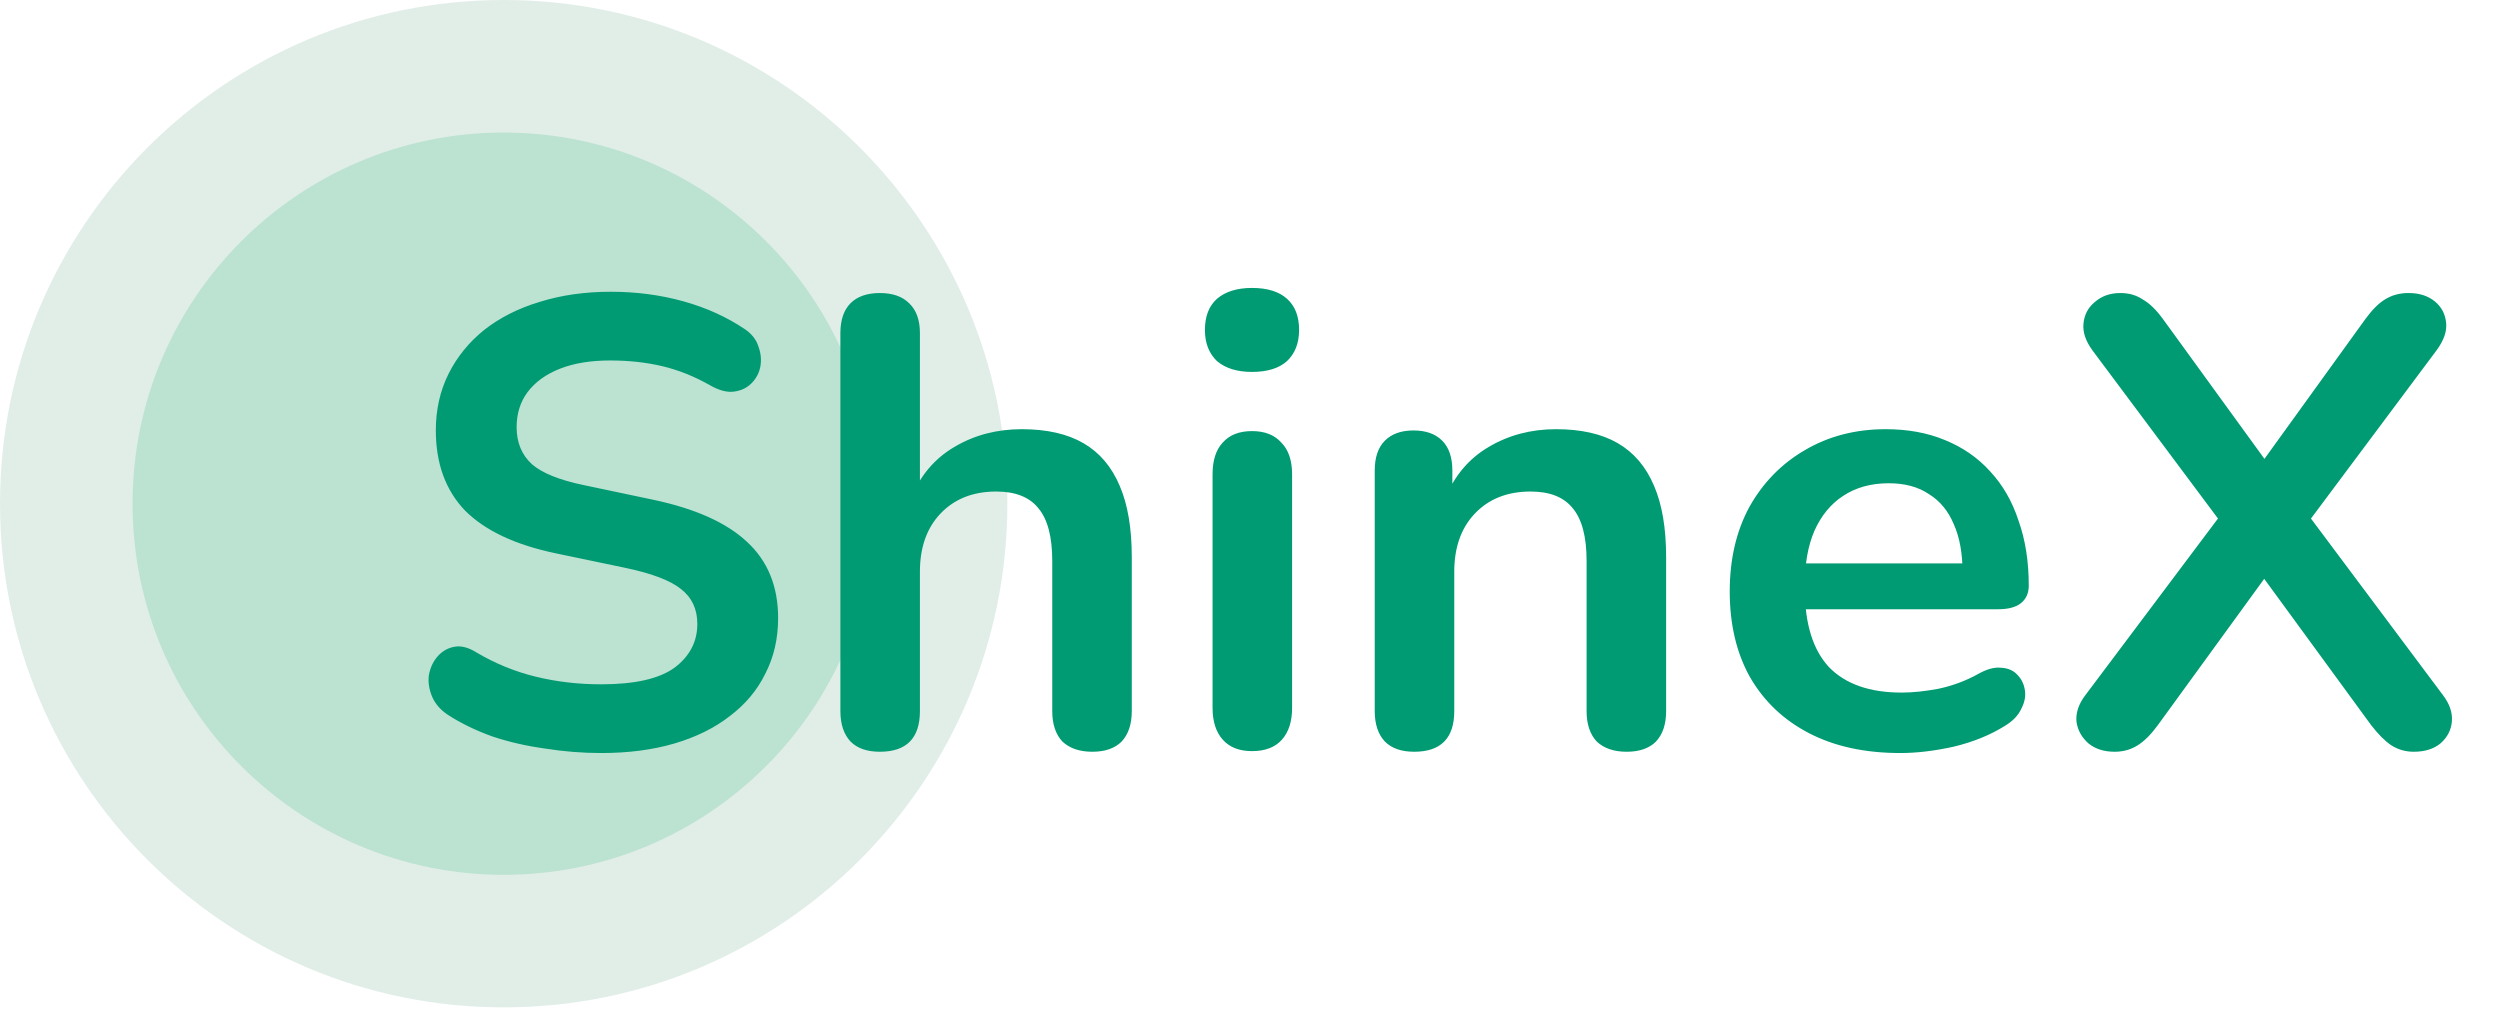
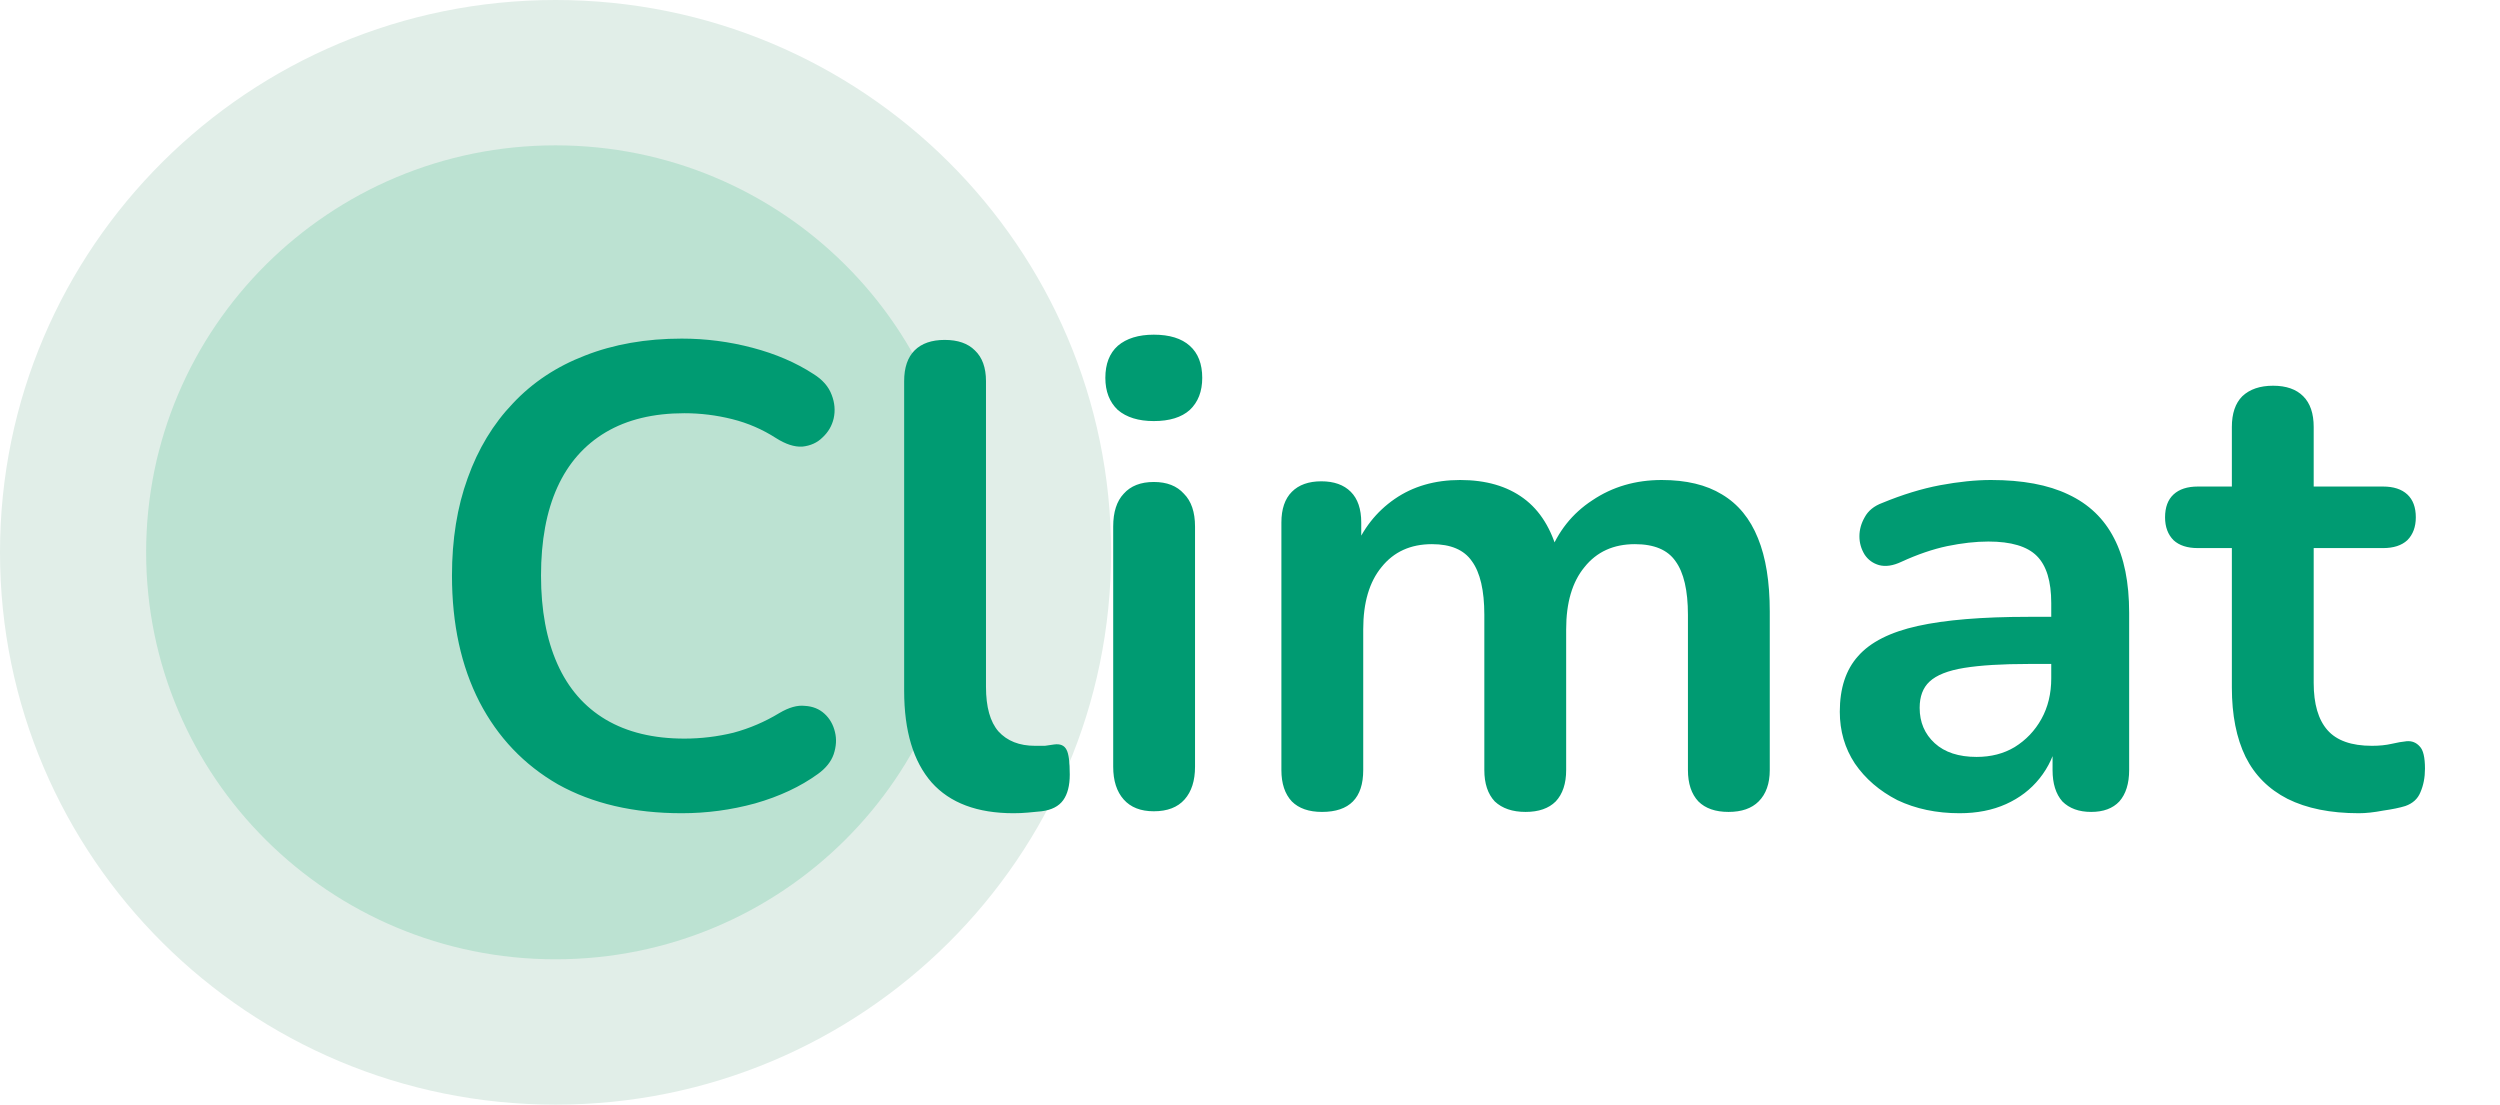
- <svg xmlns="http://www.w3.org/2000/svg" width="160" height="65" viewBox="0 0 160 65" fill="none">
-   <circle cx="32.236" cy="32.236" r="32.236" fill="#E1EEE8" />
-   <circle cx="32.236" cy="32.236" r="23.753" fill="#BCE2D2" />
-   <path d="M38.48 48.194C37.285 48.194 36.091 48.099 34.897 47.909C33.702 47.746 32.576 47.488 31.517 47.135C30.458 46.755 29.508 46.294 28.666 45.751C28.178 45.425 27.839 45.031 27.649 44.57C27.459 44.108 27.391 43.66 27.445 43.226C27.526 42.764 27.703 42.371 27.974 42.045C28.273 41.692 28.639 41.475 29.074 41.394C29.508 41.312 29.983 41.434 30.499 41.76C31.693 42.466 32.956 42.982 34.286 43.307C35.616 43.633 37.014 43.796 38.48 43.796C40.624 43.796 42.185 43.443 43.163 42.737C44.14 42.004 44.629 41.068 44.629 39.928C44.629 38.978 44.276 38.231 43.57 37.688C42.891 37.145 41.71 36.697 40.027 36.344L35.548 35.408C32.969 34.865 31.042 33.956 29.766 32.68C28.517 31.377 27.893 29.666 27.893 27.549C27.893 26.219 28.164 25.011 28.707 23.925C29.25 22.839 30.01 21.903 30.988 21.115C31.992 20.328 33.173 19.731 34.53 19.324C35.915 18.889 37.435 18.672 39.091 18.672C40.719 18.672 42.267 18.876 43.733 19.283C45.199 19.69 46.515 20.287 47.683 21.075C48.117 21.373 48.402 21.74 48.538 22.174C48.7 22.608 48.741 23.043 48.66 23.477C48.578 23.884 48.388 24.237 48.09 24.536C47.791 24.834 47.411 25.011 46.95 25.065C46.515 25.119 46.013 24.984 45.443 24.658C44.439 24.088 43.421 23.681 42.389 23.436C41.358 23.192 40.245 23.07 39.05 23.07C37.801 23.07 36.729 23.246 35.833 23.599C34.937 23.952 34.245 24.454 33.757 25.106C33.295 25.73 33.064 26.477 33.064 27.345C33.064 28.323 33.39 29.11 34.041 29.707C34.693 30.277 35.806 30.725 37.38 31.051L41.819 31.987C44.506 32.557 46.502 33.453 47.805 34.675C49.135 35.897 49.8 37.525 49.8 39.561C49.8 40.864 49.529 42.045 48.986 43.104C48.47 44.163 47.71 45.072 46.705 45.832C45.728 46.592 44.547 47.176 43.163 47.583C41.778 47.99 40.217 48.194 38.48 48.194ZM56.309 48.112C55.495 48.112 54.871 47.895 54.436 47.461C54.002 46.999 53.785 46.348 53.785 45.506V21.319C53.785 20.477 54.002 19.84 54.436 19.405C54.871 18.971 55.495 18.754 56.309 18.754C57.124 18.754 57.748 18.971 58.182 19.405C58.644 19.84 58.875 20.477 58.875 21.319V31.865H58.305C58.902 30.427 59.825 29.341 61.074 28.608C62.349 27.848 63.788 27.468 65.39 27.468C66.992 27.468 68.308 27.766 69.34 28.363C70.371 28.961 71.145 29.87 71.661 31.092C72.176 32.286 72.434 33.806 72.434 35.652V45.506C72.434 46.348 72.217 46.999 71.783 47.461C71.348 47.895 70.724 48.112 69.91 48.112C69.095 48.112 68.457 47.895 67.996 47.461C67.561 46.999 67.344 46.348 67.344 45.506V35.897C67.344 34.349 67.046 33.223 66.448 32.517C65.879 31.811 64.983 31.458 63.761 31.458C62.268 31.458 61.074 31.933 60.178 32.883C59.309 33.806 58.875 35.041 58.875 36.589V45.506C58.875 47.244 58.02 48.112 56.309 48.112ZM80.129 48.072C79.314 48.072 78.69 47.827 78.256 47.339C77.821 46.85 77.604 46.171 77.604 45.303V30.359C77.604 29.463 77.821 28.784 78.256 28.323C78.69 27.834 79.314 27.59 80.129 27.59C80.943 27.59 81.567 27.834 82.002 28.323C82.463 28.784 82.694 29.463 82.694 30.359V45.303C82.694 46.171 82.477 46.85 82.043 47.339C81.608 47.827 80.97 48.072 80.129 48.072ZM80.129 23.803C79.179 23.803 78.432 23.572 77.889 23.111C77.373 22.622 77.115 21.957 77.115 21.115C77.115 20.247 77.373 19.582 77.889 19.12C78.432 18.659 79.179 18.428 80.129 18.428C81.106 18.428 81.853 18.659 82.368 19.12C82.884 19.582 83.142 20.247 83.142 21.115C83.142 21.957 82.884 22.622 82.368 23.111C81.853 23.572 81.106 23.803 80.129 23.803ZM90.507 48.112C89.693 48.112 89.069 47.895 88.634 47.461C88.2 46.999 87.983 46.348 87.983 45.506V30.114C87.983 29.273 88.2 28.635 88.634 28.201C89.069 27.766 89.679 27.549 90.467 27.549C91.254 27.549 91.865 27.766 92.299 28.201C92.733 28.635 92.951 29.273 92.951 30.114V32.883L92.503 31.865C93.1 30.427 94.023 29.341 95.272 28.608C96.547 27.848 97.986 27.468 99.588 27.468C101.189 27.468 102.506 27.766 103.538 28.363C104.569 28.961 105.343 29.87 105.859 31.092C106.374 32.286 106.632 33.806 106.632 35.652V45.506C106.632 46.348 106.415 46.999 105.981 47.461C105.546 47.895 104.922 48.112 104.108 48.112C103.293 48.112 102.655 47.895 102.194 47.461C101.76 46.999 101.542 46.348 101.542 45.506V35.897C101.542 34.349 101.244 33.223 100.647 32.517C100.076 31.811 99.181 31.458 97.959 31.458C96.466 31.458 95.272 31.933 94.376 32.883C93.507 33.806 93.073 35.041 93.073 36.589V45.506C93.073 47.244 92.218 48.112 90.507 48.112ZM121.616 48.194C119.362 48.194 117.421 47.773 115.793 46.931C114.164 46.09 112.902 44.895 112.006 43.348C111.137 41.801 110.703 39.968 110.703 37.851C110.703 35.788 111.123 33.983 111.965 32.435C112.834 30.888 114.015 29.68 115.508 28.811C117.028 27.916 118.752 27.468 120.679 27.468C122.091 27.468 123.353 27.698 124.466 28.16C125.606 28.621 126.57 29.286 127.357 30.155C128.171 31.024 128.782 32.083 129.189 33.331C129.624 34.553 129.841 35.937 129.841 37.485C129.841 37.973 129.664 38.353 129.312 38.625C128.986 38.869 128.511 38.991 127.886 38.991H114.815V36.059H126.258L125.606 36.67C125.606 35.422 125.416 34.376 125.036 33.535C124.683 32.693 124.154 32.055 123.448 31.621C122.769 31.16 121.914 30.929 120.883 30.929C119.742 30.929 118.765 31.2 117.951 31.743C117.164 32.259 116.553 33.005 116.118 33.983C115.711 34.933 115.508 36.073 115.508 37.403V37.688C115.508 39.914 116.023 41.584 117.055 42.697C118.114 43.782 119.661 44.325 121.697 44.325C122.403 44.325 123.19 44.244 124.059 44.081C124.955 43.891 125.796 43.579 126.583 43.145C127.153 42.819 127.656 42.683 128.09 42.737C128.524 42.764 128.864 42.914 129.108 43.185C129.379 43.457 129.542 43.796 129.597 44.203C129.651 44.583 129.569 44.977 129.352 45.384C129.162 45.791 128.823 46.144 128.334 46.443C127.384 47.04 126.285 47.488 125.036 47.787C123.814 48.058 122.674 48.194 121.616 48.194ZM135.338 48.112C134.659 48.112 134.103 47.936 133.668 47.583C133.234 47.203 132.976 46.742 132.895 46.199C132.84 45.629 133.03 45.058 133.465 44.488L142.789 32.069V34.309L133.912 22.418C133.478 21.821 133.288 21.251 133.342 20.708C133.397 20.138 133.641 19.677 134.075 19.324C134.51 18.944 135.053 18.754 135.704 18.754C136.247 18.754 136.722 18.889 137.129 19.161C137.564 19.405 137.998 19.826 138.432 20.423L145.762 30.521H144.092L151.381 20.423C151.816 19.826 152.236 19.405 152.643 19.161C153.078 18.889 153.58 18.754 154.15 18.754C154.829 18.754 155.385 18.93 155.82 19.283C156.254 19.636 156.498 20.097 156.553 20.667C156.607 21.21 156.403 21.794 155.942 22.418L147.065 34.309V32.069L156.349 44.488C156.783 45.058 156.973 45.629 156.919 46.199C156.865 46.742 156.62 47.203 156.186 47.583C155.752 47.936 155.182 48.112 154.476 48.112C153.96 48.112 153.485 47.977 153.051 47.705C152.643 47.434 152.209 46.999 151.748 46.402L144.011 35.815H145.803L138.107 46.402C137.672 46.999 137.238 47.434 136.804 47.705C136.369 47.977 135.881 48.112 135.338 48.112Z" fill="#009B72" />
+ <svg xmlns="http://www.w3.org/2000/svg" width="86" height="38" viewBox="0 0 86 38" fill="none">
+   <ellipse cx="19.111" cy="19" rx="19.111" ry="19" fill="#E1EEE8" />
+   <ellipse cx="19.109" cy="19" rx="14.082" ry="14" fill="#BCE2D2" />
+   <path d="M23.453 27.975C21.801 27.975 20.383 27.645 19.197 26.984C18.025 26.309 17.125 25.363 16.494 24.147C15.863 22.916 15.548 21.467 15.548 19.8C15.548 18.554 15.728 17.436 16.089 16.445C16.449 15.439 16.967 14.583 17.643 13.877C18.318 13.157 19.144 12.609 20.12 12.233C21.111 11.843 22.222 11.648 23.453 11.648C24.279 11.648 25.089 11.753 25.885 11.963C26.681 12.173 27.379 12.473 27.98 12.864C28.295 13.059 28.505 13.299 28.61 13.585C28.715 13.855 28.738 14.125 28.678 14.395C28.618 14.65 28.49 14.868 28.295 15.048C28.115 15.229 27.882 15.334 27.597 15.364C27.326 15.379 27.026 15.281 26.696 15.071C26.23 14.771 25.727 14.553 25.187 14.418C24.646 14.283 24.099 14.215 23.543 14.215C22.477 14.215 21.576 14.433 20.84 14.868C20.105 15.304 19.549 15.934 19.174 16.76C18.799 17.586 18.611 18.599 18.611 19.8C18.611 20.986 18.799 22 19.174 22.84C19.549 23.681 20.105 24.319 20.84 24.755C21.576 25.19 22.477 25.408 23.543 25.408C24.113 25.408 24.677 25.34 25.232 25.205C25.788 25.055 26.313 24.83 26.808 24.53C27.139 24.334 27.431 24.252 27.687 24.282C27.957 24.297 28.182 24.387 28.362 24.552C28.543 24.717 28.663 24.927 28.723 25.183C28.783 25.423 28.768 25.678 28.678 25.948C28.588 26.204 28.407 26.429 28.137 26.624C27.537 27.059 26.816 27.397 25.975 27.637C25.149 27.863 24.309 27.975 23.453 27.975ZM34.864 27.975C33.618 27.975 32.679 27.622 32.049 26.917C31.418 26.196 31.103 25.145 31.103 23.764V13.112C31.103 12.646 31.223 12.293 31.463 12.053C31.703 11.813 32.049 11.693 32.499 11.693C32.95 11.693 33.295 11.813 33.535 12.053C33.79 12.293 33.918 12.646 33.918 13.112V23.629C33.918 24.319 34.06 24.83 34.346 25.16C34.646 25.49 35.066 25.656 35.607 25.656C35.727 25.656 35.84 25.656 35.945 25.656C36.05 25.641 36.155 25.626 36.26 25.61C36.47 25.581 36.613 25.641 36.688 25.791C36.763 25.926 36.8 26.211 36.8 26.646C36.8 27.022 36.725 27.315 36.575 27.525C36.425 27.735 36.178 27.863 35.832 27.908C35.682 27.923 35.524 27.938 35.359 27.953C35.194 27.968 35.029 27.975 34.864 27.975ZM39.691 27.908C39.24 27.908 38.895 27.773 38.655 27.502C38.415 27.232 38.294 26.857 38.294 26.376V18.111C38.294 17.616 38.415 17.24 38.655 16.985C38.895 16.715 39.24 16.58 39.691 16.58C40.141 16.58 40.486 16.715 40.727 16.985C40.982 17.24 41.109 17.616 41.109 18.111V26.376C41.109 26.857 40.989 27.232 40.749 27.502C40.509 27.773 40.156 27.908 39.691 27.908ZM39.691 14.485C39.165 14.485 38.752 14.358 38.452 14.102C38.167 13.832 38.024 13.464 38.024 12.999C38.024 12.519 38.167 12.151 38.452 11.896C38.752 11.64 39.165 11.513 39.691 11.513C40.231 11.513 40.644 11.64 40.929 11.896C41.215 12.151 41.357 12.519 41.357 12.999C41.357 13.464 41.215 13.832 40.929 14.102C40.644 14.358 40.231 14.485 39.691 14.485ZM45.476 27.93C45.026 27.93 44.68 27.81 44.44 27.57C44.2 27.315 44.08 26.954 44.08 26.489V17.976C44.08 17.511 44.2 17.158 44.44 16.918C44.68 16.677 45.018 16.557 45.453 16.557C45.889 16.557 46.227 16.677 46.467 16.918C46.707 17.158 46.827 17.511 46.827 17.976V19.62L46.579 18.944C46.88 18.194 47.345 17.601 47.976 17.165C48.606 16.73 49.357 16.512 50.228 16.512C51.114 16.512 51.842 16.722 52.412 17.143C52.983 17.563 53.381 18.209 53.606 19.08H53.291C53.591 18.284 54.086 17.661 54.777 17.21C55.468 16.745 56.263 16.512 57.164 16.512C58.005 16.512 58.696 16.677 59.236 17.008C59.791 17.338 60.204 17.841 60.475 18.517C60.745 19.177 60.88 20.018 60.88 21.039V26.489C60.88 26.954 60.752 27.315 60.497 27.57C60.257 27.81 59.912 27.93 59.461 27.93C59.011 27.93 58.666 27.81 58.425 27.57C58.185 27.315 58.065 26.954 58.065 26.489V21.151C58.065 20.311 57.922 19.695 57.637 19.305C57.367 18.914 56.901 18.719 56.241 18.719C55.505 18.719 54.927 18.982 54.507 19.508C54.086 20.018 53.876 20.731 53.876 21.647V26.489C53.876 26.954 53.756 27.315 53.516 27.57C53.276 27.81 52.93 27.93 52.48 27.93C52.029 27.93 51.677 27.81 51.421 27.57C51.181 27.315 51.061 26.954 51.061 26.489V21.151C51.061 20.311 50.918 19.695 50.633 19.305C50.363 18.914 49.905 18.719 49.259 18.719C48.524 18.719 47.946 18.982 47.525 19.508C47.105 20.018 46.895 20.731 46.895 21.647V26.489C46.895 27.45 46.422 27.93 45.476 27.93ZM67.41 27.975C66.614 27.975 65.901 27.825 65.27 27.525C64.655 27.209 64.167 26.789 63.807 26.264C63.461 25.738 63.289 25.145 63.289 24.485C63.289 23.674 63.499 23.036 63.919 22.57C64.34 22.09 65.023 21.744 65.969 21.534C66.914 21.324 68.183 21.219 69.775 21.219H70.901V22.84H69.797C68.866 22.84 68.123 22.886 67.567 22.976C67.012 23.066 66.614 23.223 66.374 23.449C66.149 23.659 66.036 23.959 66.036 24.349C66.036 24.845 66.209 25.25 66.554 25.566C66.899 25.881 67.38 26.038 67.995 26.038C68.491 26.038 68.926 25.926 69.302 25.701C69.692 25.46 70 25.138 70.225 24.732C70.45 24.327 70.563 23.861 70.563 23.336V20.746C70.563 19.995 70.398 19.455 70.067 19.125C69.737 18.794 69.181 18.629 68.401 18.629C67.965 18.629 67.493 18.682 66.982 18.787C66.487 18.892 65.961 19.072 65.406 19.327C65.12 19.462 64.865 19.5 64.64 19.44C64.43 19.38 64.264 19.26 64.144 19.08C64.024 18.884 63.964 18.674 63.964 18.449C63.964 18.224 64.024 18.006 64.144 17.796C64.264 17.571 64.467 17.405 64.752 17.3C65.443 17.015 66.104 16.812 66.734 16.692C67.38 16.572 67.965 16.512 68.491 16.512C69.572 16.512 70.458 16.677 71.148 17.008C71.854 17.338 72.379 17.841 72.725 18.517C73.07 19.177 73.243 20.033 73.243 21.084V26.489C73.243 26.954 73.13 27.315 72.905 27.57C72.68 27.81 72.357 27.93 71.936 27.93C71.516 27.93 71.186 27.81 70.946 27.57C70.72 27.315 70.608 26.954 70.608 26.489V25.408H70.788C70.683 25.933 70.473 26.391 70.157 26.782C69.857 27.157 69.474 27.45 69.009 27.66C68.543 27.87 68.01 27.975 67.41 27.975ZM81.145 27.975C80.169 27.975 79.35 27.81 78.69 27.48C78.044 27.149 77.564 26.669 77.249 26.038C76.933 25.393 76.776 24.597 76.776 23.651V18.854H75.605C75.244 18.854 74.966 18.764 74.771 18.584C74.576 18.389 74.478 18.126 74.478 17.796C74.478 17.451 74.576 17.188 74.771 17.008C74.966 16.828 75.244 16.737 75.605 16.737H76.776V14.688C76.776 14.223 76.896 13.87 77.136 13.63C77.391 13.389 77.744 13.269 78.194 13.269C78.645 13.269 78.99 13.389 79.23 13.63C79.471 13.87 79.591 14.223 79.591 14.688V16.737H81.978C82.338 16.737 82.616 16.828 82.811 17.008C83.006 17.188 83.104 17.451 83.104 17.796C83.104 18.126 83.006 18.389 82.811 18.584C82.616 18.764 82.338 18.854 81.978 18.854H79.591V23.494C79.591 24.214 79.748 24.755 80.064 25.115C80.379 25.475 80.889 25.656 81.595 25.656C81.85 25.656 82.076 25.633 82.271 25.588C82.466 25.543 82.638 25.513 82.789 25.498C82.969 25.483 83.119 25.543 83.239 25.678C83.359 25.798 83.419 26.053 83.419 26.444C83.419 26.744 83.367 27.014 83.262 27.255C83.171 27.48 82.999 27.637 82.744 27.727C82.548 27.788 82.293 27.84 81.978 27.885C81.663 27.945 81.385 27.975 81.145 27.975Z" fill="#009B72" />
</svg>
